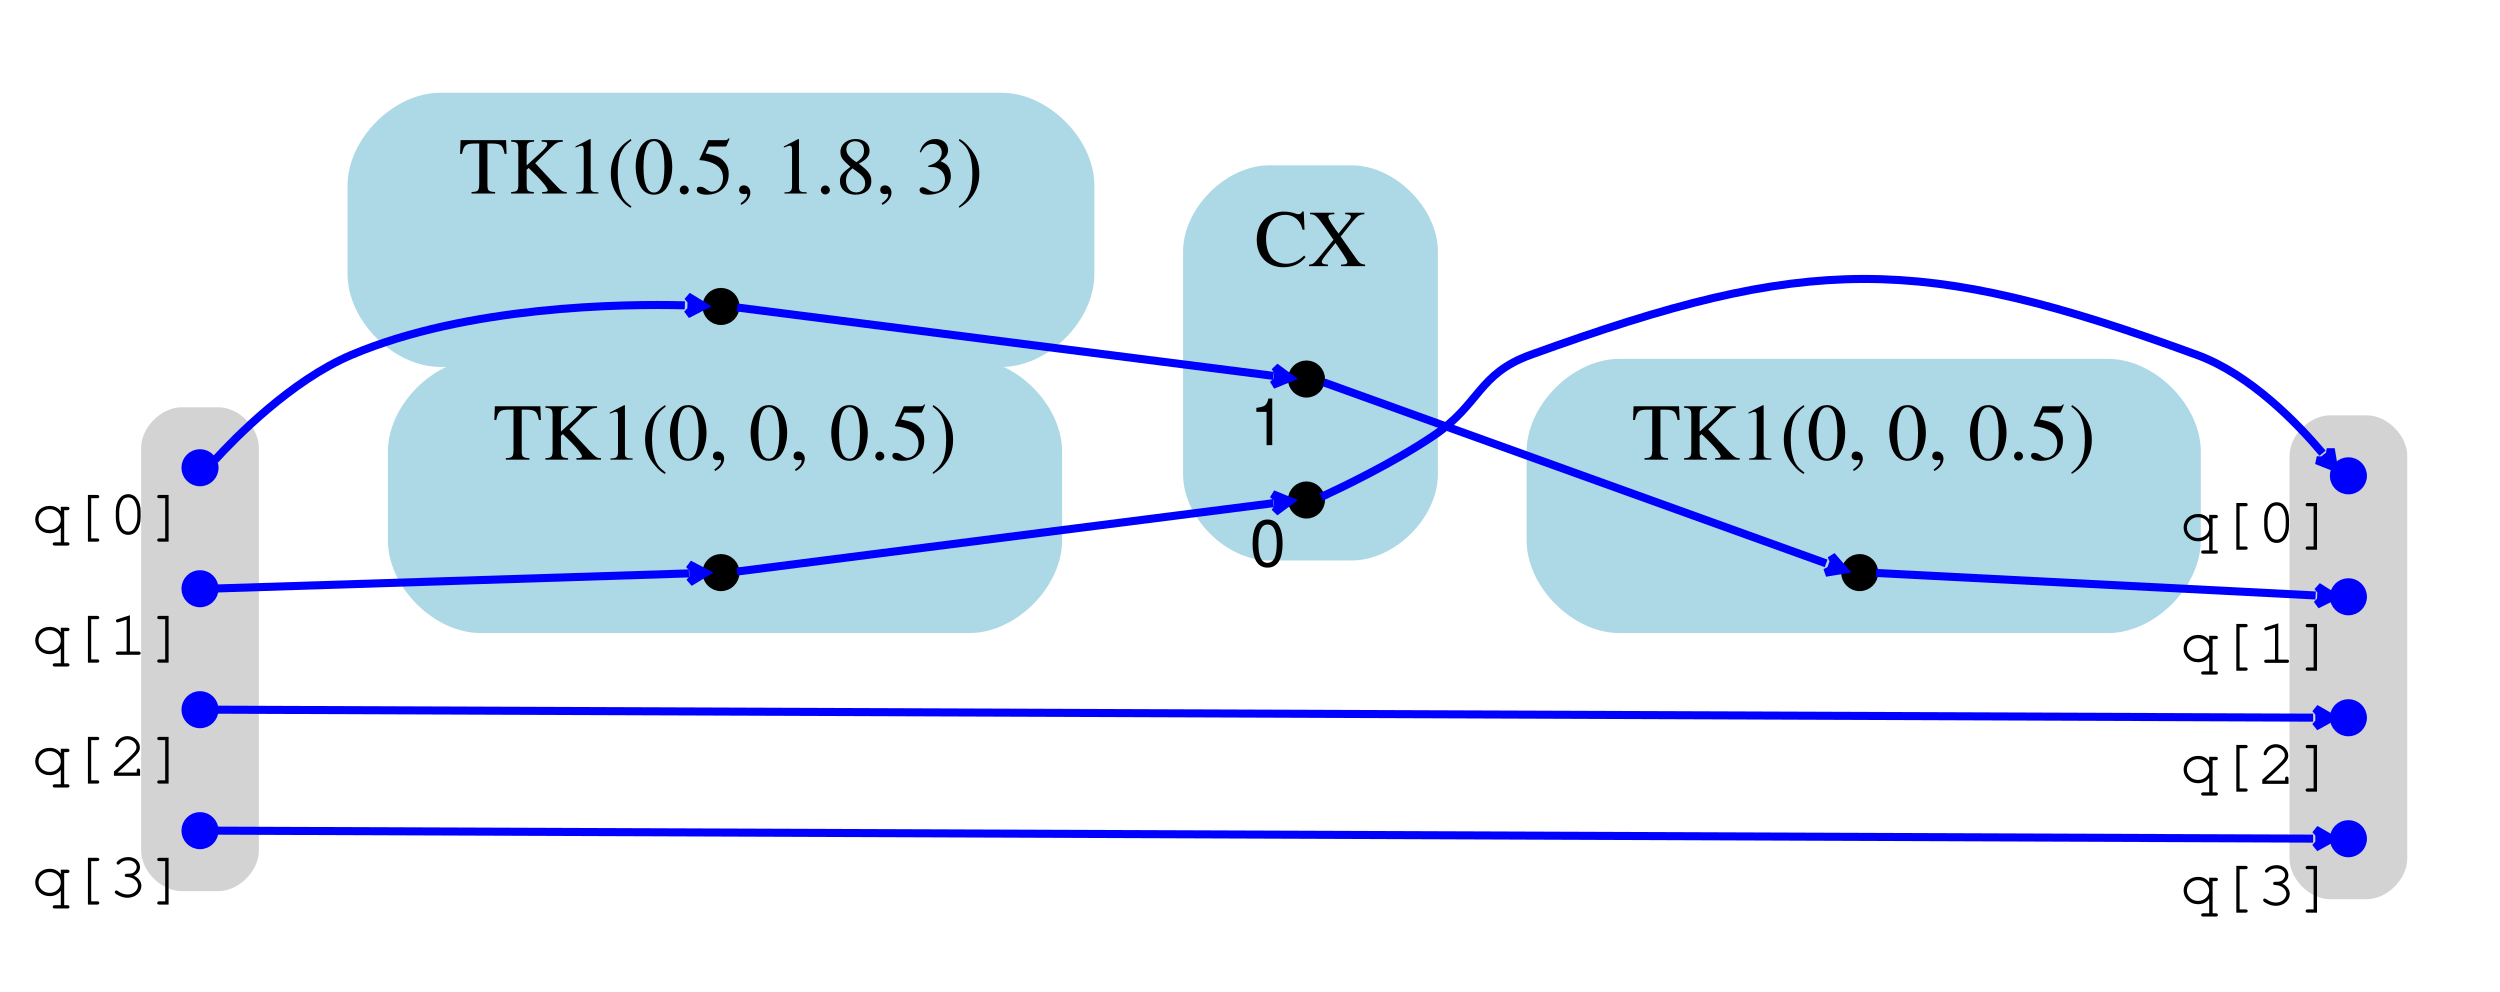
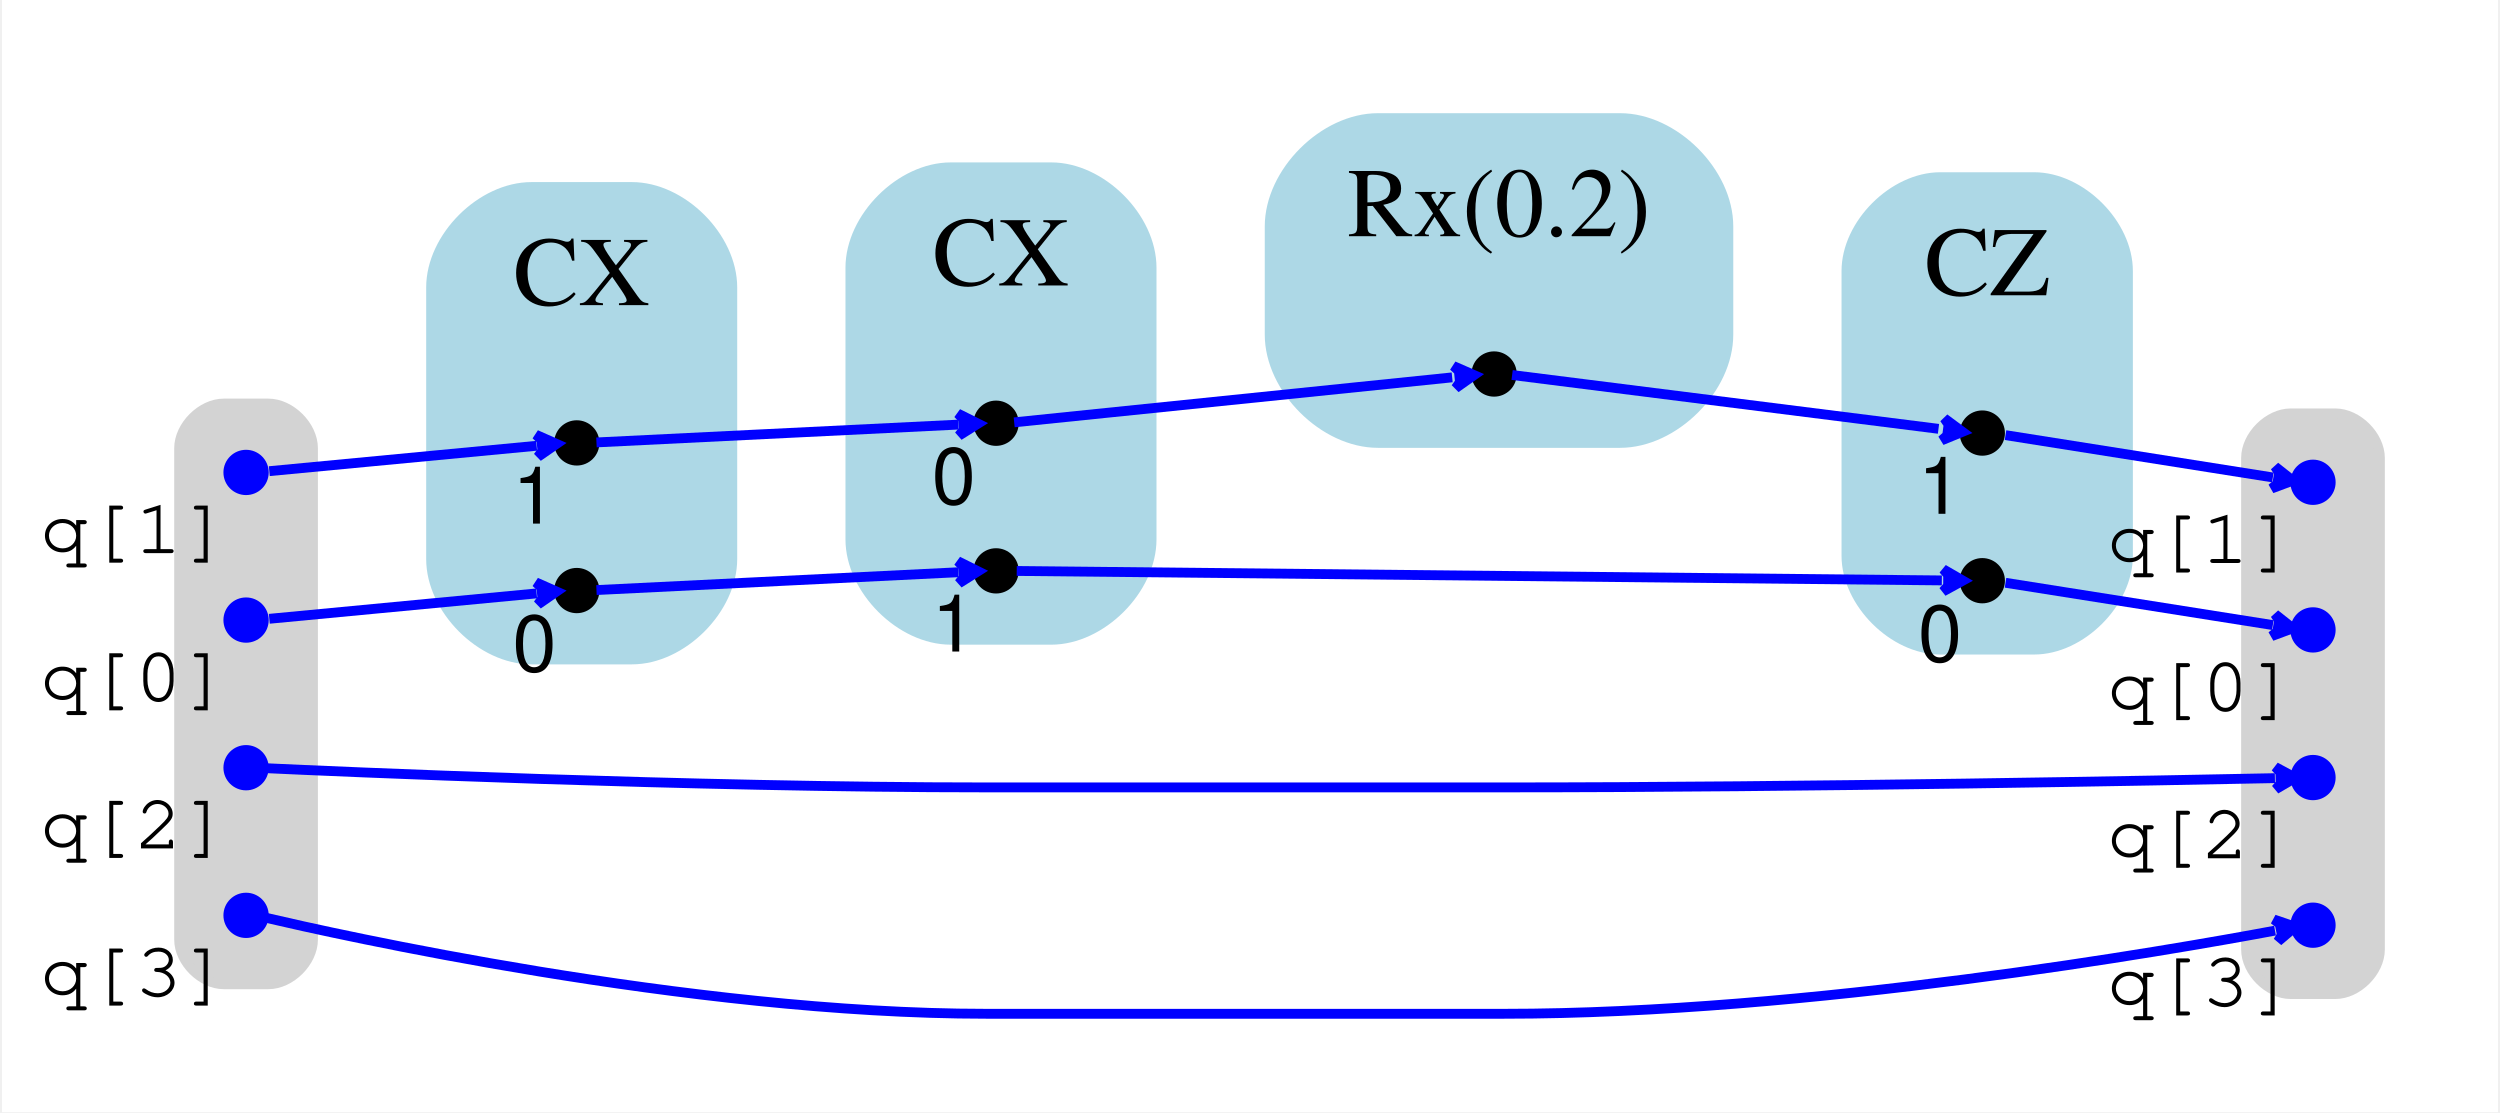
- <svg xmlns="http://www.w3.org/2000/svg" width="310pt" height="123pt" viewBox="0.00 0.00 310.00 123.00">
-   <g id="graph0" class="graph" transform="scale(1 1) rotate(0) translate(4 119)">
-     <polygon fill="white" stroke="transparent" points="-4,4 -4,-119 306,-119 306,4 -4,4" />
+ <svg xmlns="http://www.w3.org/2000/svg" width="254pt" height="113pt" viewBox="0.00 0.00 253.60 113.00">
+   <g id="graph0" class="graph" transform="scale(1 1) rotate(0) translate(4 109)">
+     <polygon fill="white" stroke="transparent" points="-4,4 -4,-109 249.6,-109 249.6,4 -4,4" />
    <g id="clust1" class="cluster">
      <path fill="lightgrey" stroke="lightgrey" d="M18.53,-9C18.53,-9 23.07,-9 23.07,-9 25.33,-9 27.6,-11.27 27.6,-13.53 27.6,-13.53 27.6,-63.47 27.6,-63.47 27.6,-65.73 25.33,-68 23.07,-68 23.07,-68 18.53,-68 18.53,-68 16.27,-68 14,-65.73 14,-63.47 14,-63.47 14,-13.53 14,-13.53 14,-11.27 16.27,-9 18.53,-9" />
    </g>
    <g id="clust3" class="cluster">
-       <path fill="lightgrey" stroke="lightgrey" d="M284.93,-8C284.93,-8 289.47,-8 289.47,-8 291.73,-8 294,-10.27 294,-12.53 294,-12.53 294,-62.47 294,-62.47 294,-64.73 291.73,-67 289.47,-67 289.47,-67 284.93,-67 284.93,-67 282.67,-67 280.4,-64.73 280.4,-62.47 280.4,-62.47 280.4,-12.53 280.4,-12.53 280.4,-10.27 282.67,-8 284.93,-8" />
+       <path fill="lightgrey" stroke="lightgrey" d="M228.53,-8C228.53,-8 233.07,-8 233.07,-8 235.33,-8 237.6,-10.27 237.6,-12.53 237.6,-12.53 237.6,-62.47 237.6,-62.47 237.6,-64.73 235.33,-67 233.07,-67 233.07,-67 228.53,-67 228.53,-67 226.27,-67 224,-64.73 224,-62.47 224,-62.47 224,-12.53 224,-12.53 224,-10.27 226.27,-8 228.53,-8" />
    </g>
    <g id="clust5" class="cluster">
-       <path fill="lightblue" stroke="lightblue" d="M153.4,-50C153.4,-50 163.6,-50 163.6,-50 168.7,-50 173.8,-55.1 173.8,-60.2 173.8,-60.2 173.8,-87.8 173.8,-87.8 173.8,-92.9 168.7,-98 163.6,-98 163.6,-98 153.4,-98 153.4,-98 148.3,-98 143.2,-92.9 143.2,-87.8 143.2,-87.8 143.2,-60.2 143.2,-60.2 143.2,-55.1 148.3,-50 153.4,-50" />
-       <text text-anchor="middle" x="158.5" y="-86" font-family="Times,serif" font-size="10.00">CX</text>
+       <path fill="lightblue" stroke="lightblue" d="M49.8,-42C49.8,-42 60,-42 60,-42 65.1,-42 70.2,-47.1 70.2,-52.2 70.2,-52.2 70.2,-79.8 70.2,-79.8 70.2,-84.9 65.1,-90 60,-90 60,-90 49.8,-90 49.8,-90 44.7,-90 39.6,-84.9 39.6,-79.8 39.6,-79.8 39.6,-52.2 39.6,-52.2 39.6,-47.1 44.7,-42 49.8,-42" />
+       <text text-anchor="middle" x="54.9" y="-78" font-family="Times,serif" font-size="10.00">CX</text>
    </g>
    <g id="clust6" class="cluster">
-       <path fill="lightblue" stroke="lightblue" d="M50.6,-74C50.6,-74 120.2,-74 120.2,-74 125.7,-74 131.2,-79.5 131.2,-85 131.2,-85 131.2,-96 131.2,-96 131.2,-101.5 125.7,-107 120.2,-107 120.2,-107 50.6,-107 50.6,-107 45.1,-107 39.6,-101.5 39.6,-96 39.6,-96 39.6,-85 39.6,-85 39.6,-79.5 45.1,-74 50.6,-74" />
-       <text text-anchor="middle" x="85.4" y="-95" font-family="Times,serif" font-size="10.00">TK1(0.5, 1.8, 3)</text>
+       <path fill="lightblue" stroke="lightblue" d="M92.4,-44C92.4,-44 102.6,-44 102.6,-44 107.7,-44 112.8,-49.1 112.8,-54.2 112.8,-54.2 112.8,-81.8 112.8,-81.8 112.8,-86.9 107.7,-92 102.6,-92 102.6,-92 92.4,-92 92.4,-92 87.3,-92 82.2,-86.9 82.2,-81.8 82.2,-81.8 82.2,-54.2 82.2,-54.2 82.2,-49.1 87.3,-44 92.4,-44" />
+       <text text-anchor="middle" x="97.5" y="-80" font-family="Times,serif" font-size="10.00">CX</text>
    </g>
    <g id="clust7" class="cluster">
-       <path fill="lightblue" stroke="lightblue" d="M55.6,-41C55.6,-41 116.2,-41 116.2,-41 121.7,-41 127.2,-46.5 127.2,-52 127.2,-52 127.2,-63 127.2,-63 127.2,-68.5 121.7,-74 116.2,-74 116.2,-74 55.6,-74 55.6,-74 50.1,-74 44.6,-68.5 44.6,-63 44.6,-63 44.6,-52 44.6,-52 44.6,-46.5 50.1,-41 55.6,-41" />
-       <text text-anchor="middle" x="85.9" y="-62" font-family="Times,serif" font-size="10.00">TK1(0, 0, 0.5)</text>
+       <path fill="lightblue" stroke="lightblue" d="M135.8,-64C135.8,-64 160.4,-64 160.4,-64 165.9,-64 171.4,-69.5 171.4,-75 171.4,-75 171.4,-86 171.4,-86 171.4,-91.5 165.9,-97 160.4,-97 160.4,-97 135.8,-97 135.8,-97 130.3,-97 124.8,-91.5 124.8,-86 124.8,-86 124.8,-75 124.8,-75 124.8,-69.5 130.3,-64 135.8,-64" />
+       <text text-anchor="middle" x="148.1" y="-85" font-family="Times,serif" font-size="10.00">Rx(0.2)</text>
    </g>
    <g id="clust8" class="cluster">
-       <path fill="lightblue" stroke="lightblue" d="M196.8,-41C196.8,-41 257.4,-41 257.4,-41 262.9,-41 268.4,-46.5 268.4,-52 268.4,-52 268.4,-63 268.4,-63 268.4,-68.5 262.9,-74 257.4,-74 257.4,-74 196.8,-74 196.8,-74 191.3,-74 185.8,-68.5 185.8,-63 185.8,-63 185.8,-52 185.8,-52 185.8,-46.5 191.3,-41 196.8,-41" />
-       <text text-anchor="middle" x="227.1" y="-62" font-family="Times,serif" font-size="10.00">TK1(0, 0, 0.5)</text>
+       <path fill="lightblue" stroke="lightblue" d="M192.93,-43C192.93,-43 202.47,-43 202.47,-43 207.23,-43 212,-47.77 212,-52.53 212,-52.53 212,-81.47 212,-81.47 212,-86.23 207.23,-91 202.47,-91 202.47,-91 192.93,-91 192.93,-91 188.17,-91 183.4,-86.23 183.4,-81.47 183.4,-81.47 183.4,-52.53 183.4,-52.53 183.4,-47.77 188.17,-43 192.93,-43" />
+       <text text-anchor="middle" x="197.7" y="-79" font-family="Times,serif" font-size="10.00">CZ</text>
    </g>
    <g id="node1" class="node">
-       <ellipse fill="blue" stroke="blue" cx="20.8" cy="-61" rx="1.8" ry="1.8" />
-       <text text-anchor="middle" x="9.5" y="-52.8" font-family="Courier,monospace" font-size="8.00">q[0]</text>
+       <ellipse fill="blue" stroke="blue" cx="20.8" cy="-46" rx="1.8" ry="1.8" />
+       <text text-anchor="middle" x="9.5" y="-37.8" font-family="Courier,monospace" font-size="8.00">q[0]</text>
    </g>
-     <g id="node11" class="node">
-       <ellipse fill="black" stroke="black" cx="85.4" cy="-81" rx="1.8" ry="1.8" />
+     <g id="node9" class="node">
+       <ellipse fill="black" stroke="black" cx="54.4" cy="-49" rx="1.8" ry="1.8" />
+       <text text-anchor="middle" x="50.1" y="-40.8" font-family="Helvetica,sans-Serif" font-size="8.00">0</text>
    </g>
    <g id="edge1" class="edge">
-       <path fill="none" stroke="blue" d="M22.65,-61.96C25.02,-64.56 32.07,-71.82 39.6,-75 54.02,-81.09 73.17,-81.33 80.92,-81.14" />
-       <polygon fill="blue" stroke="blue" points="83.23,-81.06 81.27,-82.26 82.23,-81.1 81.24,-81.13 81.24,-81.13 81.24,-81.13 82.23,-81.1 81.2,-80.01 83.23,-81.06 83.23,-81.06" />
+       <path fill="none" stroke="blue" d="M23.16,-46.13C27.87,-46.58 43.6,-48.07 50.32,-48.71" />
+       <polygon fill="blue" stroke="blue" points="52.35,-48.9 50.25,-49.83 51.35,-48.81 50.36,-48.71 50.36,-48.71 50.36,-48.71 51.35,-48.81 50.46,-47.59 52.35,-48.9 52.35,-48.9" />
    </g>
    <g id="node2" class="node">
-       <ellipse fill="blue" stroke="blue" cx="20.8" cy="-46" rx="1.8" ry="1.8" />
-       <text text-anchor="middle" x="9.5" y="-37.8" font-family="Courier,monospace" font-size="8.00">q[1]</text>
+       <ellipse fill="blue" stroke="blue" cx="20.8" cy="-61" rx="1.8" ry="1.8" />
+       <text text-anchor="middle" x="9.5" y="-52.8" font-family="Courier,monospace" font-size="8.00">q[1]</text>
    </g>
-     <g id="node12" class="node">
-       <ellipse fill="black" stroke="black" cx="85.4" cy="-48" rx="1.8" ry="1.8" />
+     <g id="node10" class="node">
+       <ellipse fill="black" stroke="black" cx="54.4" cy="-64" rx="1.8" ry="1.8" />
+       <text text-anchor="middle" x="50.1" y="-55.8" font-family="Helvetica,sans-Serif" font-size="8.00">1</text>
    </g>
    <g id="edge2" class="edge">
-       <path fill="none" stroke="blue" d="M22.89,-46.03C30.01,-46.26 70.11,-47.54 81.43,-47.9" />
-       <polygon fill="blue" stroke="blue" points="83.47,-47.97 81.44,-49.03 82.47,-47.94 81.47,-47.91 81.47,-47.91 81.47,-47.91 82.47,-47.94 81.51,-46.78 83.47,-47.97 83.47,-47.97" />
+       <path fill="none" stroke="blue" d="M23.16,-61.13C27.87,-61.58 43.6,-63.07 50.32,-63.71" />
+       <polygon fill="blue" stroke="blue" points="52.35,-63.9 50.25,-64.83 51.35,-63.81 50.36,-63.71 50.36,-63.71 50.36,-63.71 51.35,-63.81 50.46,-62.59 52.35,-63.9 52.35,-63.9" />
    </g>
    <g id="node3" class="node">
      <ellipse fill="blue" stroke="blue" cx="20.8" cy="-31" rx="1.8" ry="1.8" />
      <text text-anchor="middle" x="9.5" y="-22.8" font-family="Courier,monospace" font-size="8.00">q[2]</text>
    </g>
    <g id="node7" class="node">
-       <ellipse fill="blue" stroke="blue" cx="287.2" cy="-30" rx="1.8" ry="1.8" />
-       <text text-anchor="middle" x="275.9" y="-21.8" font-family="Courier,monospace" font-size="8.00">q[2]</text>
+       <ellipse fill="blue" stroke="blue" cx="230.8" cy="-30" rx="1.8" ry="1.8" />
+       <text text-anchor="middle" x="219.5" y="-21.8" font-family="Courier,monospace" font-size="8.00">q[2]</text>
    </g>
    <g id="edge3" class="edge">
-       <path fill="none" stroke="blue" d="M22.76,-31C38.87,-30.94 253.28,-30.12 282.83,-30.01" />
-       <polygon fill="blue" stroke="blue" points="285.1,-30 283.11,-31.14 284.1,-30.01 283.1,-30.01 283.1,-30.01 283.1,-30.01 284.1,-30.01 283.1,-28.89 285.1,-30 285.1,-30" />
+       <path fill="none" stroke="blue" d="M22.85,-30.95C29.45,-30.64 66.1,-29 96,-29 96,-29 96,-29 148.6,-29 179.27,-29 216.46,-29.72 226.93,-29.94" />
+       <polygon fill="blue" stroke="blue" points="229,-29.98 226.98,-31.07 228,-29.96 227,-29.94 227,-29.94 227,-29.94 228,-29.96 227.02,-28.82 229,-29.98 229,-29.98" />
    </g>
    <g id="node4" class="node">
      <ellipse fill="blue" stroke="blue" cx="20.8" cy="-16" rx="1.8" ry="1.8" />
      <text text-anchor="middle" x="9.5" y="-7.8" font-family="Courier,monospace" font-size="8.00">q[3]</text>
    </g>
    <g id="node8" class="node">
-       <ellipse fill="blue" stroke="blue" cx="287.2" cy="-15" rx="1.8" ry="1.8" />
-       <text text-anchor="middle" x="275.9" y="-6.8" font-family="Courier,monospace" font-size="8.00">q[3]</text>
+       <ellipse fill="blue" stroke="blue" cx="230.8" cy="-15" rx="1.8" ry="1.8" />
+       <text text-anchor="middle" x="219.5" y="-6.8" font-family="Courier,monospace" font-size="8.00">q[3]</text>
    </g>
    <g id="edge4" class="edge">
-       <path fill="none" stroke="blue" d="M22.76,-16C38.87,-15.94 253.28,-15.12 282.83,-15.01" />
-       <polygon fill="blue" stroke="blue" points="285.1,-15 283.11,-16.14 284.1,-15.01 283.1,-15.01 283.1,-15.01 283.1,-15.01 284.1,-15.01 283.1,-13.89 285.1,-15 285.1,-15" />
+       <path fill="none" stroke="blue" d="M22.84,-15.75C29.41,-14.21 65.84,-6 96,-6 96,-6 96,-6 148.6,-6 179.46,-6 216.51,-12.5 226.94,-14.45" />
+       <polygon fill="blue" stroke="blue" points="229,-14.84 226.83,-15.58 228.02,-14.66 227.04,-14.47 227.04,-14.47 227.04,-14.47 228.02,-14.66 227.25,-13.36 229,-14.84 229,-14.84" />
    </g>
    <g id="node5" class="node">
-       <ellipse fill="blue" stroke="blue" cx="287.2" cy="-60" rx="1.8" ry="1.8" />
-       <text text-anchor="middle" x="275.9" y="-51.8" font-family="Courier,monospace" font-size="8.00">q[0]</text>
+       <ellipse fill="blue" stroke="blue" cx="230.8" cy="-45" rx="1.8" ry="1.8" />
+       <text text-anchor="middle" x="219.5" y="-36.8" font-family="Courier,monospace" font-size="8.00">q[0]</text>
    </g>
    <g id="node6" class="node">
-       <ellipse fill="blue" stroke="blue" cx="287.2" cy="-45" rx="1.8" ry="1.8" />
-       <text text-anchor="middle" x="275.9" y="-36.8" font-family="Courier,monospace" font-size="8.00">q[1]</text>
+       <ellipse fill="blue" stroke="blue" cx="230.8" cy="-60" rx="1.8" ry="1.8" />
+       <text text-anchor="middle" x="219.5" y="-51.8" font-family="Courier,monospace" font-size="8.00">q[1]</text>
    </g>
-     <g id="node9" class="node">
-       <ellipse fill="black" stroke="black" cx="158" cy="-57" rx="1.8" ry="1.8" />
-       <text text-anchor="middle" x="153.2" y="-48.8" font-family="Helvetica,sans-Serif" font-size="8.00">0</text>
+     <g id="node12" class="node">
+       <ellipse fill="black" stroke="black" cx="97" cy="-51" rx="1.8" ry="1.8" />
+       <text text-anchor="middle" x="92.7" y="-42.8" font-family="Helvetica,sans-Serif" font-size="8.00">1</text>
    </g>
    <g id="edge5" class="edge">
-       <path fill="none" stroke="blue" d="M159.84,-57.38C162.14,-58.44 168.77,-61.59 173.8,-65 179.55,-68.89 179.27,-72.64 185.8,-75 220.32,-87.5 233.92,-87.59 268.4,-75 275.06,-72.57 280.96,-66.42 284,-62.8" />
-       <polygon fill="blue" stroke="blue" points="285.39,-61.08 285.01,-63.34 284.76,-61.86 284.13,-62.64 284.13,-62.64 284.13,-62.64 284.76,-61.86 283.26,-61.93 285.39,-61.08 285.39,-61.08" />
+       <path fill="none" stroke="blue" d="M56.4,-49.05C61.54,-49.3 84.95,-50.46 93.15,-50.86" />
+       <polygon fill="blue" stroke="blue" points="95.17,-50.96 93.12,-51.98 94.17,-50.91 93.17,-50.86 93.17,-50.86 93.17,-50.86 94.17,-50.91 93.23,-49.74 95.17,-50.96 95.17,-50.96" />
    </g>
-     <g id="node10" class="node">
-       <ellipse fill="black" stroke="black" cx="158" cy="-72" rx="1.8" ry="1.8" />
-       <text text-anchor="middle" x="153.2" y="-63.8" font-family="Helvetica,sans-Serif" font-size="8.00">1</text>
+     <g id="node11" class="node">
+       <ellipse fill="black" stroke="black" cx="97" cy="-66" rx="1.8" ry="1.8" />
+       <text text-anchor="middle" x="92.7" y="-57.8" font-family="Helvetica,sans-Serif" font-size="8.00">0</text>
+     </g>
+     <g id="edge6" class="edge">
+       <path fill="none" stroke="blue" d="M56.4,-64.05C61.54,-64.3 84.95,-65.46 93.15,-65.86" />
+       <polygon fill="blue" stroke="blue" points="95.17,-65.96 93.12,-66.98 94.17,-65.91 93.17,-65.86 93.17,-65.86 93.17,-65.86 94.17,-65.91 93.23,-64.74 95.17,-65.96 95.17,-65.96" />
    </g>
    <g id="node13" class="node">
-       <ellipse fill="black" stroke="black" cx="226.6" cy="-48" rx="1.8" ry="1.8" />
+       <ellipse fill="black" stroke="black" cx="147.6" cy="-71" rx="1.8" ry="1.8" />
    </g>
-     <g id="edge6" class="edge">
-       <path fill="none" stroke="blue" d="M160.16,-71.58C167.74,-68.85 210.39,-53.48 222.44,-49.14" />
-       <polygon fill="blue" stroke="blue" points="224.61,-48.36 223.11,-50.09 223.67,-48.69 222.73,-49.03 222.73,-49.03 222.73,-49.03 223.67,-48.69 222.35,-47.98 224.61,-48.36 224.61,-48.36" />
+     <g id="edge8" class="edge">
+       <path fill="none" stroke="blue" d="M98.84,-66.09C104.19,-66.64 133.45,-69.65 143.34,-70.66" />
+       <polygon fill="blue" stroke="blue" points="145.57,-70.89 143.47,-71.81 144.58,-70.79 143.58,-70.69 143.58,-70.69 143.58,-70.69 144.58,-70.79 143.7,-69.57 145.57,-70.89 145.57,-70.89" />
+     </g>
+     <g id="node14" class="node">
+       <ellipse fill="black" stroke="black" cx="197.2" cy="-50" rx="1.8" ry="1.8" />
+       <text text-anchor="middle" x="192.9" y="-41.8" font-family="Helvetica,sans-Serif" font-size="8.00">0</text>
    </g>
    <g id="edge7" class="edge">
-       <path fill="none" stroke="blue" d="M87.4,-80.87C94.81,-79.93 141.4,-73.99 153.91,-72.39" />
-       <polygon fill="blue" stroke="blue" points="155.94,-72.14 154.1,-73.5 154.94,-72.26 153.95,-72.39 153.95,-72.39 153.95,-72.39 154.94,-72.26 153.81,-71.27 155.94,-72.14 155.94,-72.14" />
+       <path fill="none" stroke="blue" d="M99.1,-50.99C108.66,-50.89 177.54,-50.19 193.09,-50.03" />
+       <polygon fill="blue" stroke="blue" points="195.23,-50.01 193.24,-51.16 194.23,-50.02 193.23,-50.03 193.23,-50.03 193.23,-50.03 194.23,-50.02 193.22,-48.91 195.23,-50.01 195.23,-50.01" />
    </g>
-     <g id="edge8" class="edge">
-       <path fill="none" stroke="blue" d="M87.4,-48.13C94.81,-49.07 141.4,-55.01 153.91,-56.61" />
-       <polygon fill="blue" stroke="blue" points="155.94,-56.86 153.81,-57.73 154.94,-56.74 153.95,-56.61 153.95,-56.61 153.95,-56.61 154.94,-56.74 154.1,-55.5 155.94,-56.86 155.94,-56.86" />
+     <g id="node15" class="node">
+       <ellipse fill="black" stroke="black" cx="197.2" cy="-65" rx="1.8" ry="1.8" />
+       <text text-anchor="middle" x="192.9" y="-56.8" font-family="Helvetica,sans-Serif" font-size="8.00">1</text>
    </g>
    <g id="edge9" class="edge">
-       <path fill="none" stroke="blue" d="M228.62,-47.95C235.23,-47.61 272.19,-45.72 283.14,-45.16" />
-       <polygon fill="blue" stroke="blue" points="285.33,-45.04 283.39,-46.27 284.33,-45.1 283.33,-45.15 283.33,-45.15 283.33,-45.15 284.33,-45.1 283.28,-44.02 285.33,-45.04 285.33,-45.04" />
+       <path fill="none" stroke="blue" d="M149.43,-70.9C154.62,-70.24 182.83,-66.69 192.75,-65.43" />
+       <polygon fill="blue" stroke="blue" points="195.19,-65.13 193.35,-66.49 194.2,-65.25 193.21,-65.38 193.21,-65.38 193.21,-65.38 194.2,-65.25 193.07,-64.26 195.19,-65.13 195.19,-65.13" />
+     </g>
+     <g id="edge11" class="edge">
+       <path fill="none" stroke="blue" d="M199.56,-49.79C204.27,-49.04 220,-46.55 226.72,-45.49" />
+       <polygon fill="blue" stroke="blue" points="228.75,-45.17 226.95,-46.59 227.76,-45.32 226.77,-45.48 226.77,-45.48 226.77,-45.48 227.76,-45.32 226.6,-44.37 228.75,-45.17 228.75,-45.17" />
+     </g>
+     <g id="edge10" class="edge">
+       <path fill="none" stroke="blue" d="M199.56,-64.79C204.27,-64.04 220,-61.55 226.72,-60.49" />
+       <polygon fill="blue" stroke="blue" points="228.75,-60.17 226.95,-61.59 227.76,-60.32 226.77,-60.48 226.77,-60.48 226.77,-60.48 227.76,-60.32 226.6,-59.37 228.75,-60.17 228.75,-60.17" />
    </g>
  </g>
</svg>
